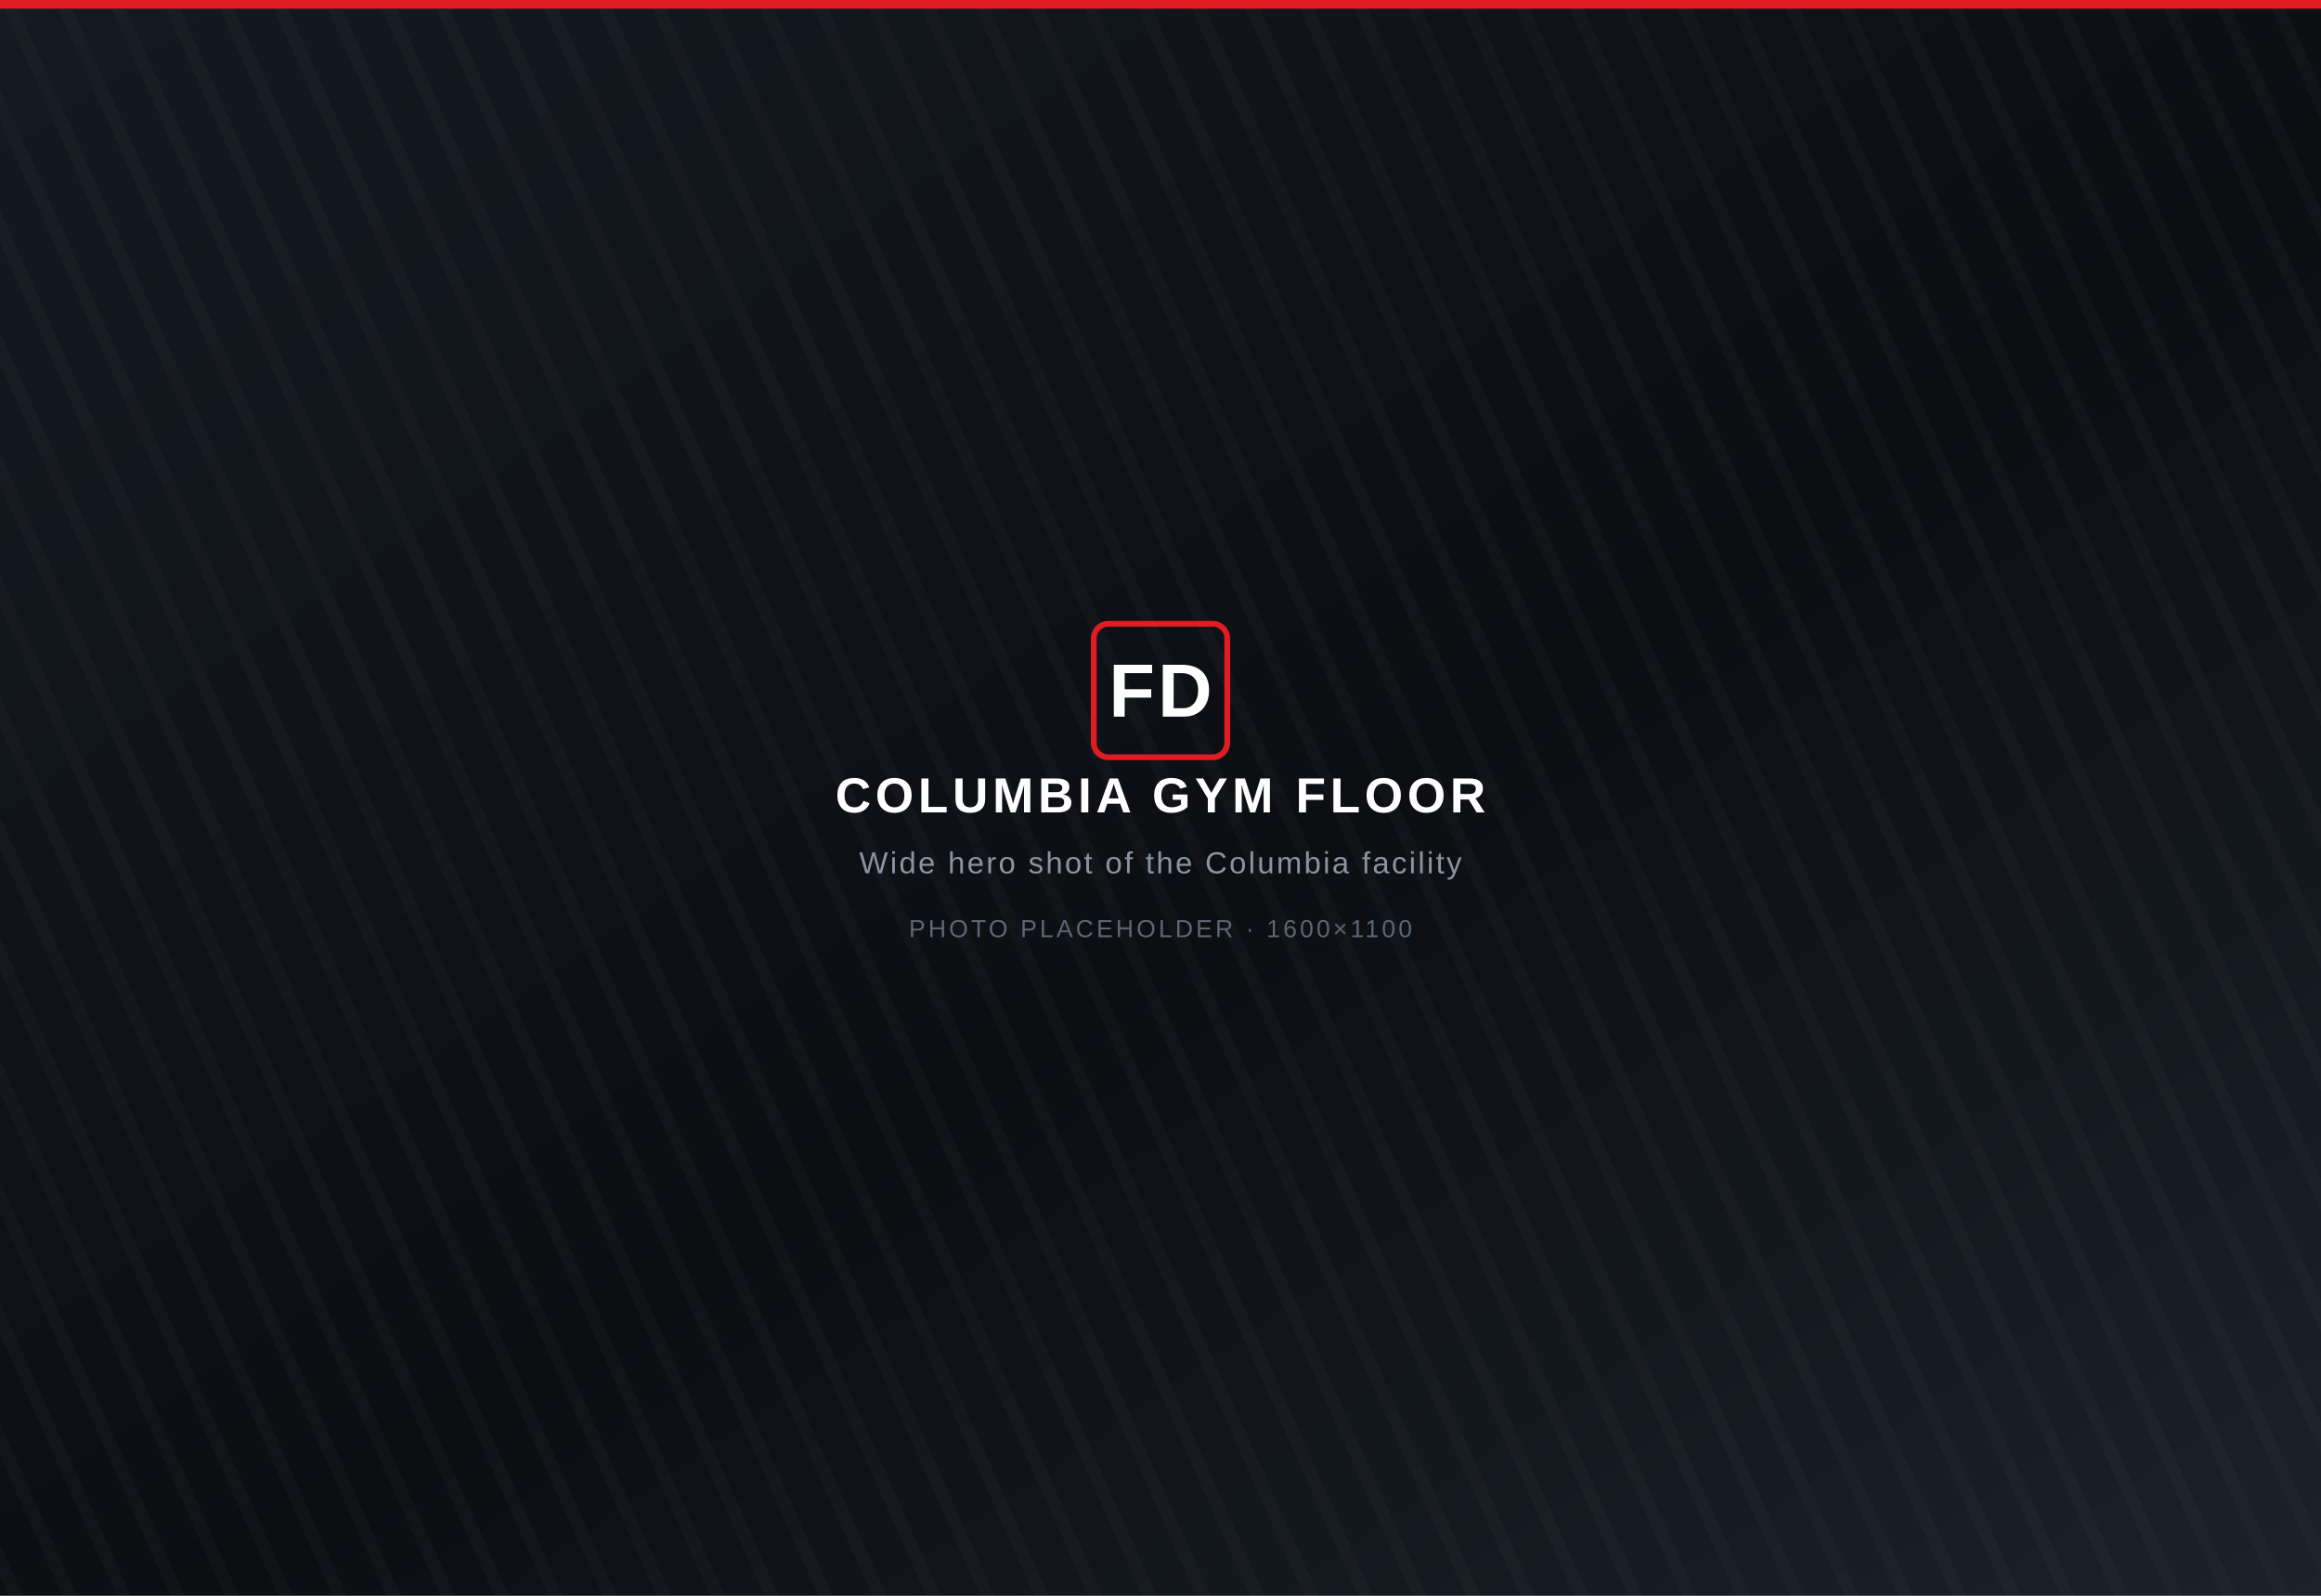
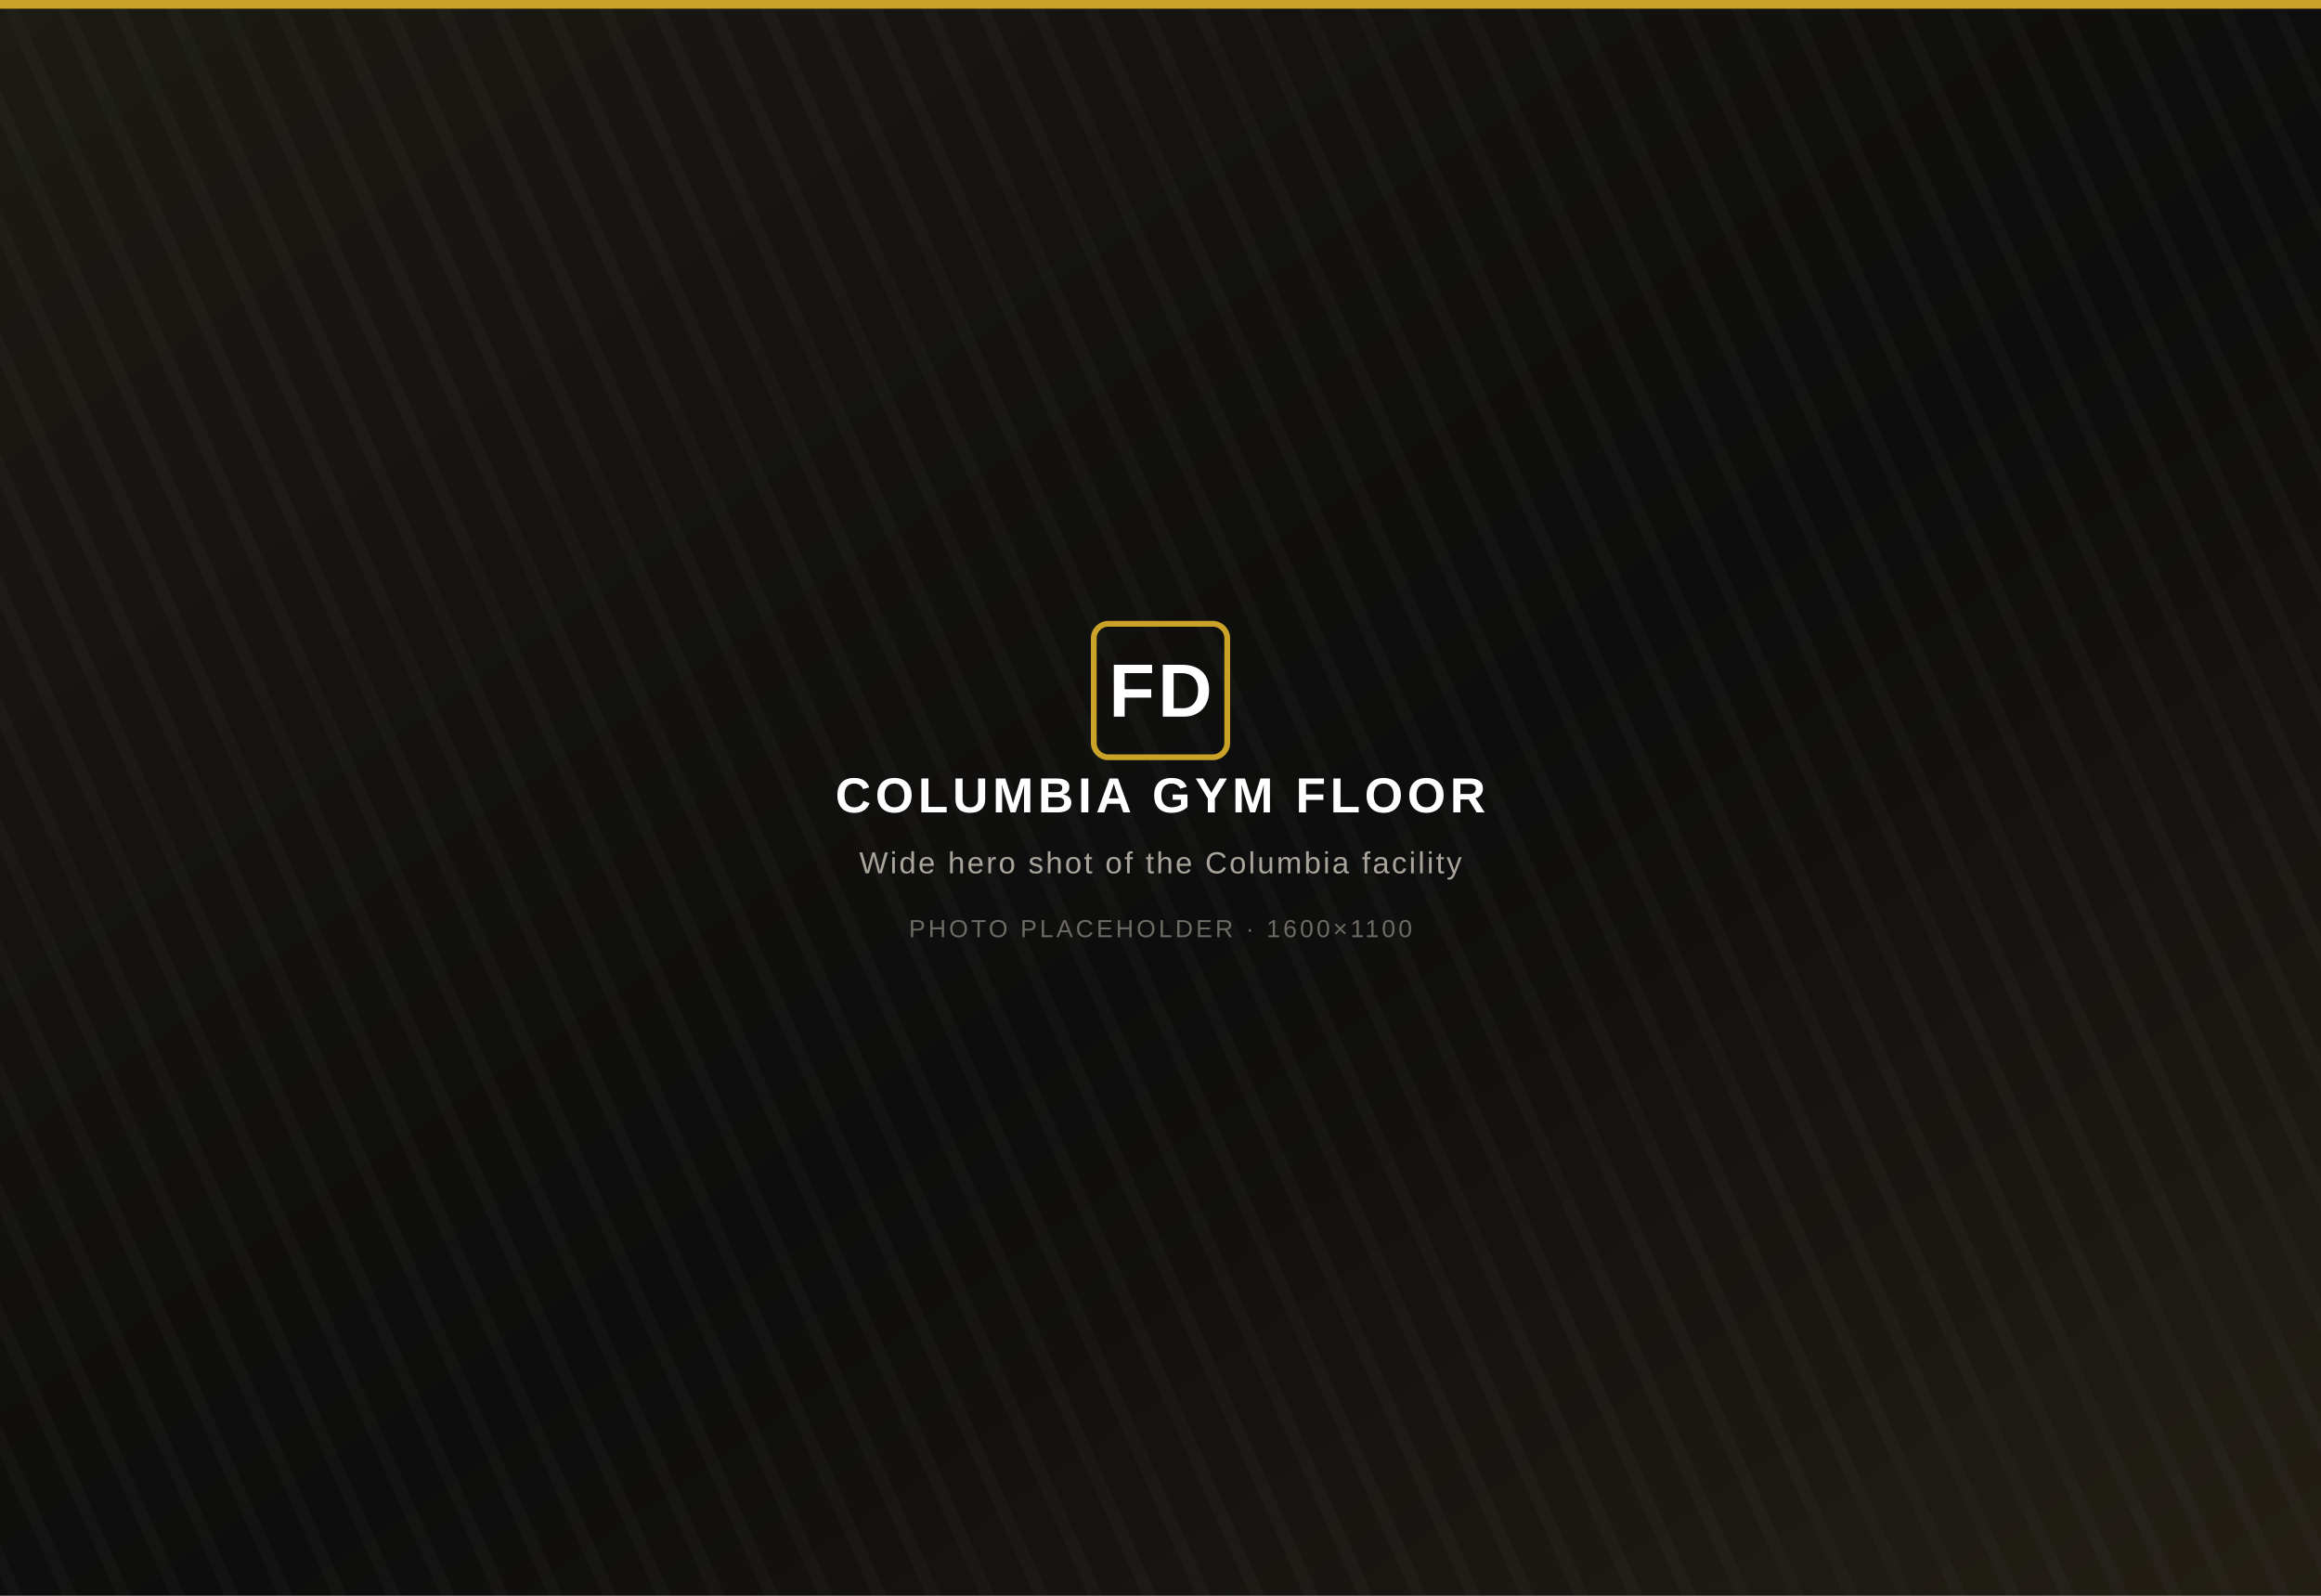
<svg xmlns="http://www.w3.org/2000/svg" viewBox="0 0 1600 1100" width="1600" height="1100" role="img" aria-label="COLUMBIA GYM FLOOR">
  <defs>
    <linearGradient id="g" x1="0" y1="0" x2="1" y2="1">
-       <stop offset="0" stop-color="#141922" />
-       <stop offset="0.55" stop-color="#0C0E12" />
-       <stop offset="1" stop-color="#1B222C" />
+       <stop offset="0" stop-color="#1c1a14" />
+       <stop offset="0.55" stop-color="#0d0d0d" />
+       <stop offset="1" stop-color="#231f16" />
    </linearGradient>
    <pattern id="stripes" width="34" height="34" patternUnits="userSpaceOnUse" patternTransform="rotate(-24)">
      <rect width="34" height="34" fill="none" />
      <rect width="9" height="34" fill="#FFFFFF" opacity="0.022" />
    </pattern>
  </defs>
  <rect width="1600" height="1100" fill="url(#g)" />
  <rect width="1600" height="1100" fill="url(#stripes)" />
-   <rect x="0" y="0" width="1600" height="6" fill="#E01B22" />
+   <rect x="0" y="0" width="1600" height="6" fill="#c9a227" />
  <g transform="translate(800 550)" text-anchor="middle" font-family="'Barlow Condensed','Arial Narrow',Arial,sans-serif">
    <g transform="translate(0 -74)">
-       <rect x="-46" y="-46" width="92" height="92" rx="10" fill="none" stroke="#E01B22" stroke-width="4" />
+       <rect x="-46" y="-46" width="92" height="92" rx="10" fill="none" stroke="#c9a227" stroke-width="4" />
      <text y="18" font-size="52" font-weight="700" fill="#FFFFFF" letter-spacing="2">FD</text>
    </g>
    <text y="10" font-size="34" font-weight="700" fill="#FFFFFF" letter-spacing="3">COLUMBIA GYM FLOOR</text>
-     <text y="52" font-size="21" font-weight="500" fill="#8A93A0" letter-spacing="1.5">Wide hero shot of the Columbia facility</text>
-     <text y="96" font-size="17" font-weight="500" fill="#5C6674" letter-spacing="2">PHOTO PLACEHOLDER · 1600×1100</text>
+     <text y="52" font-size="21" font-weight="500" fill="#a8a49a" letter-spacing="1.5">Wide hero shot of the Columbia facility</text>
+     <text y="96" font-size="17" font-weight="500" fill="#6d6a63" letter-spacing="2">PHOTO PLACEHOLDER · 1600×1100</text>
  </g>
</svg>
